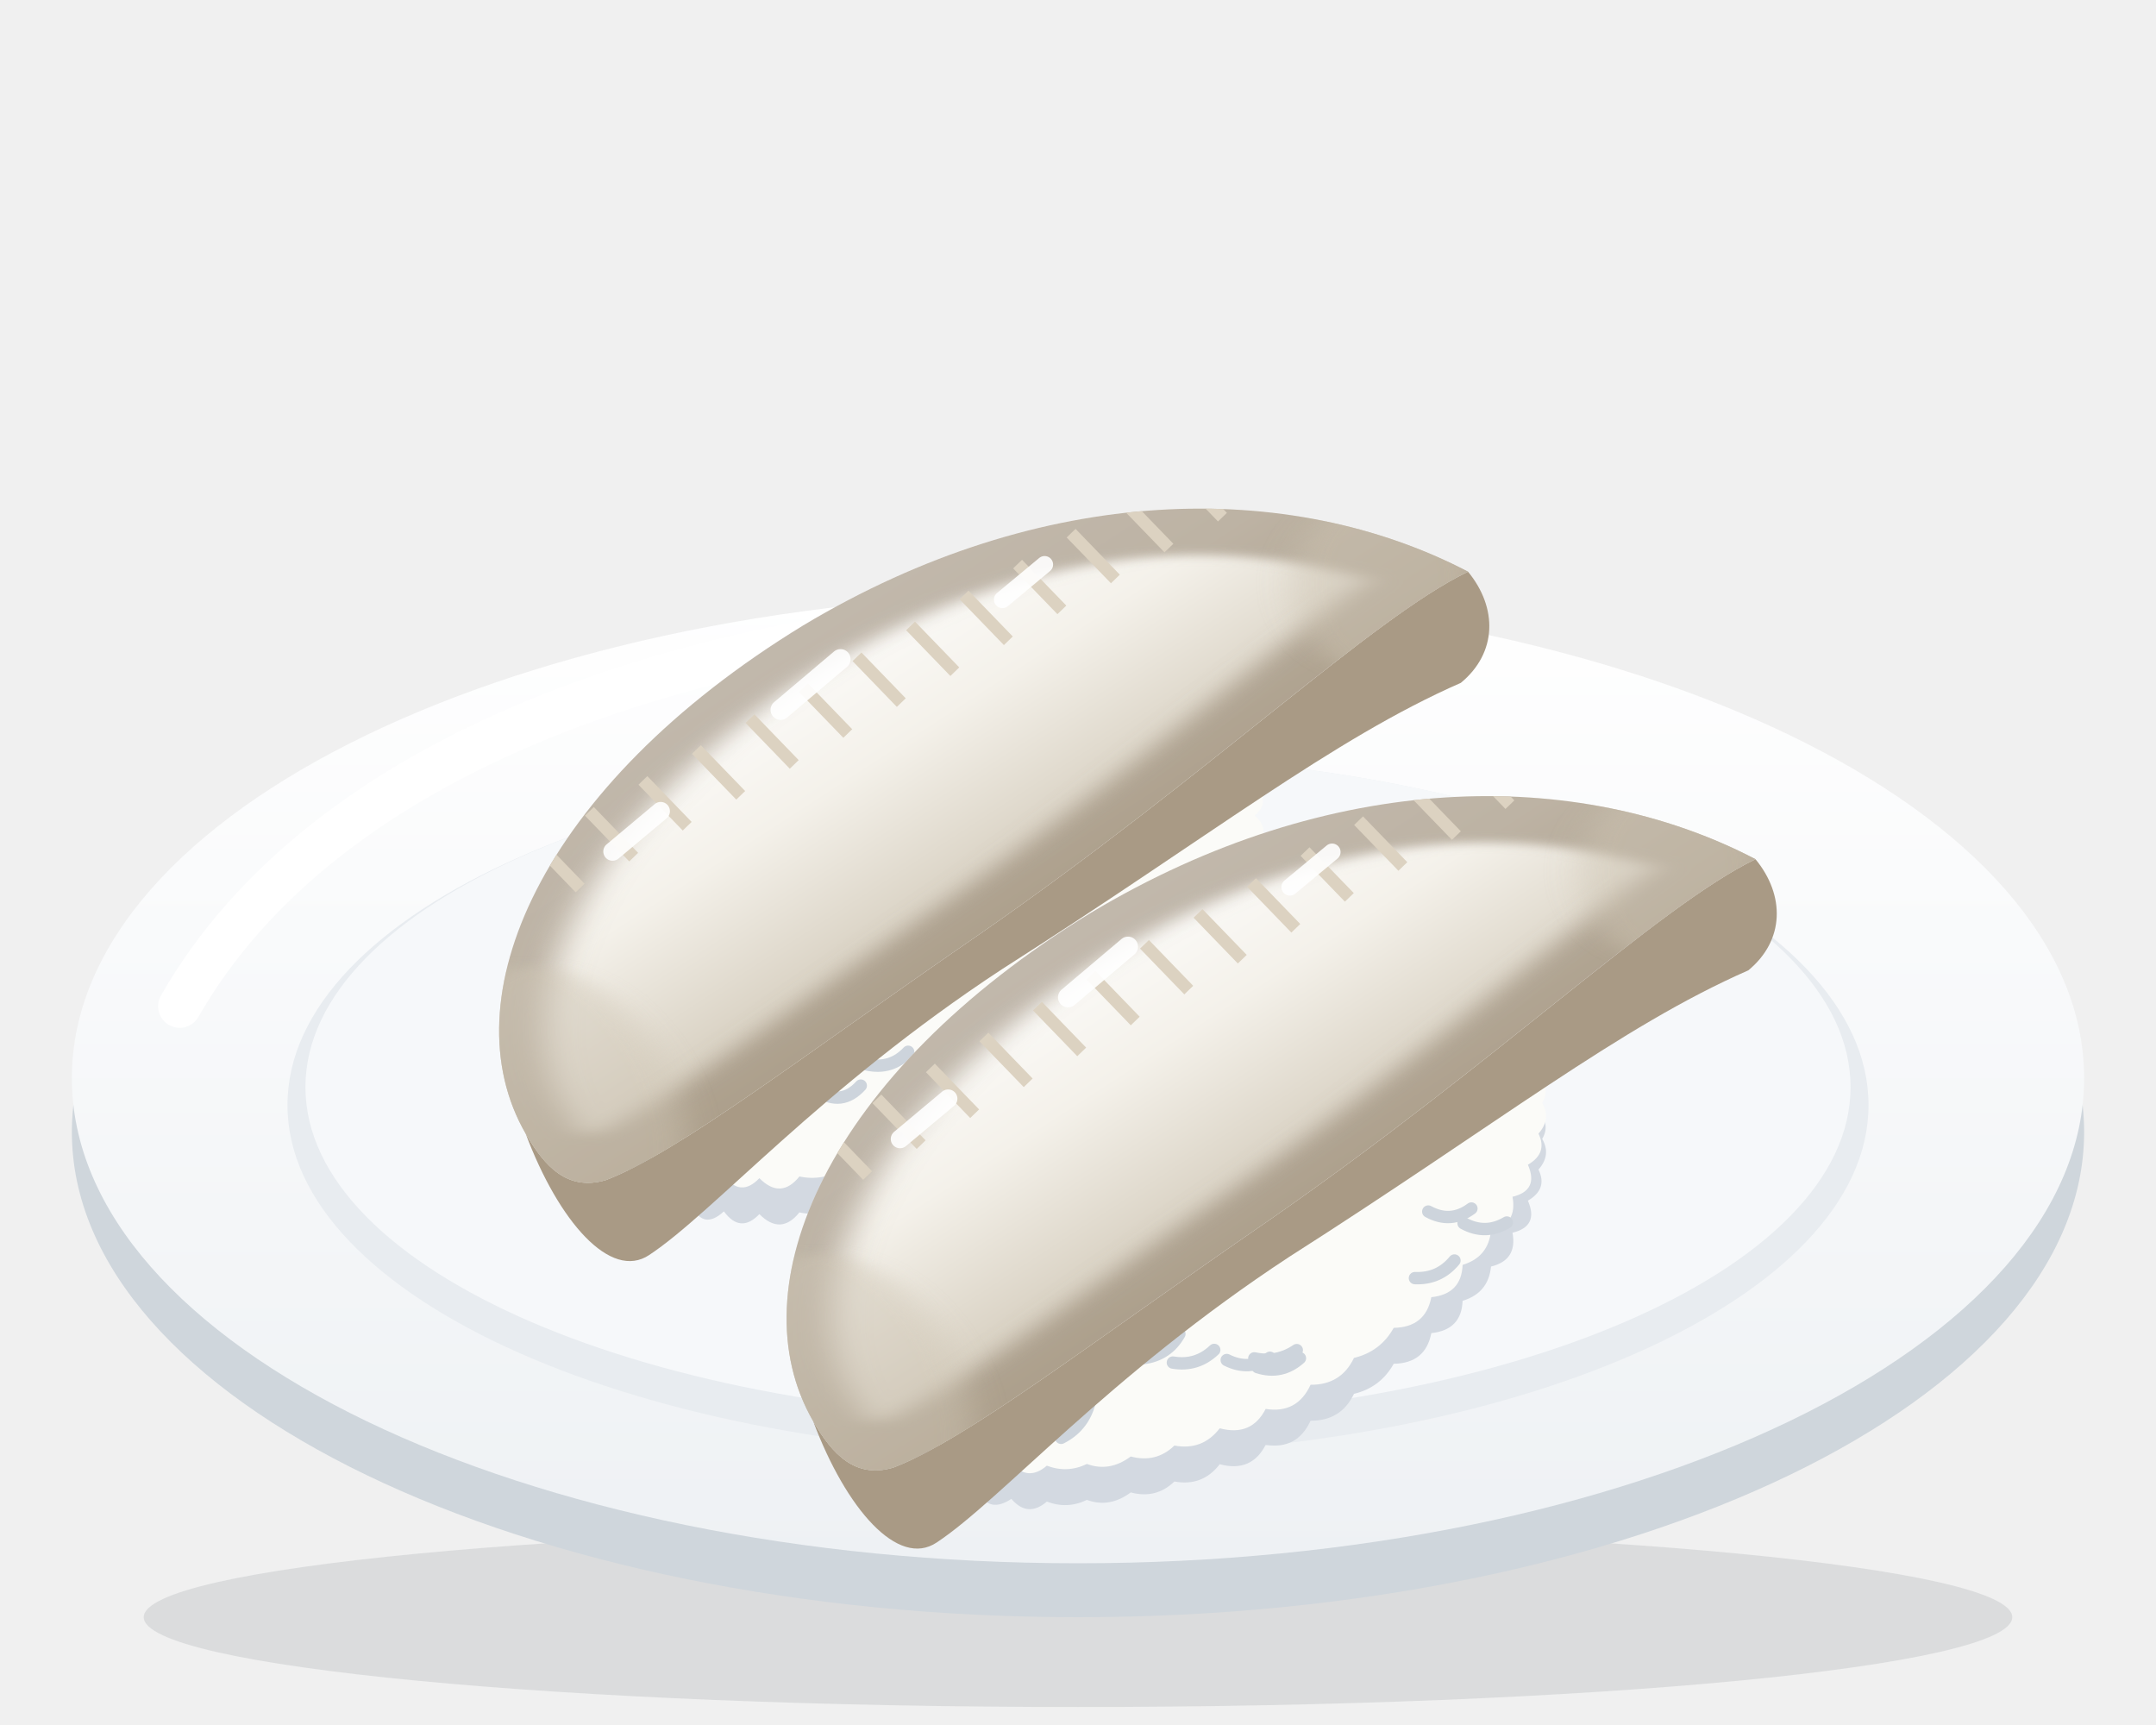
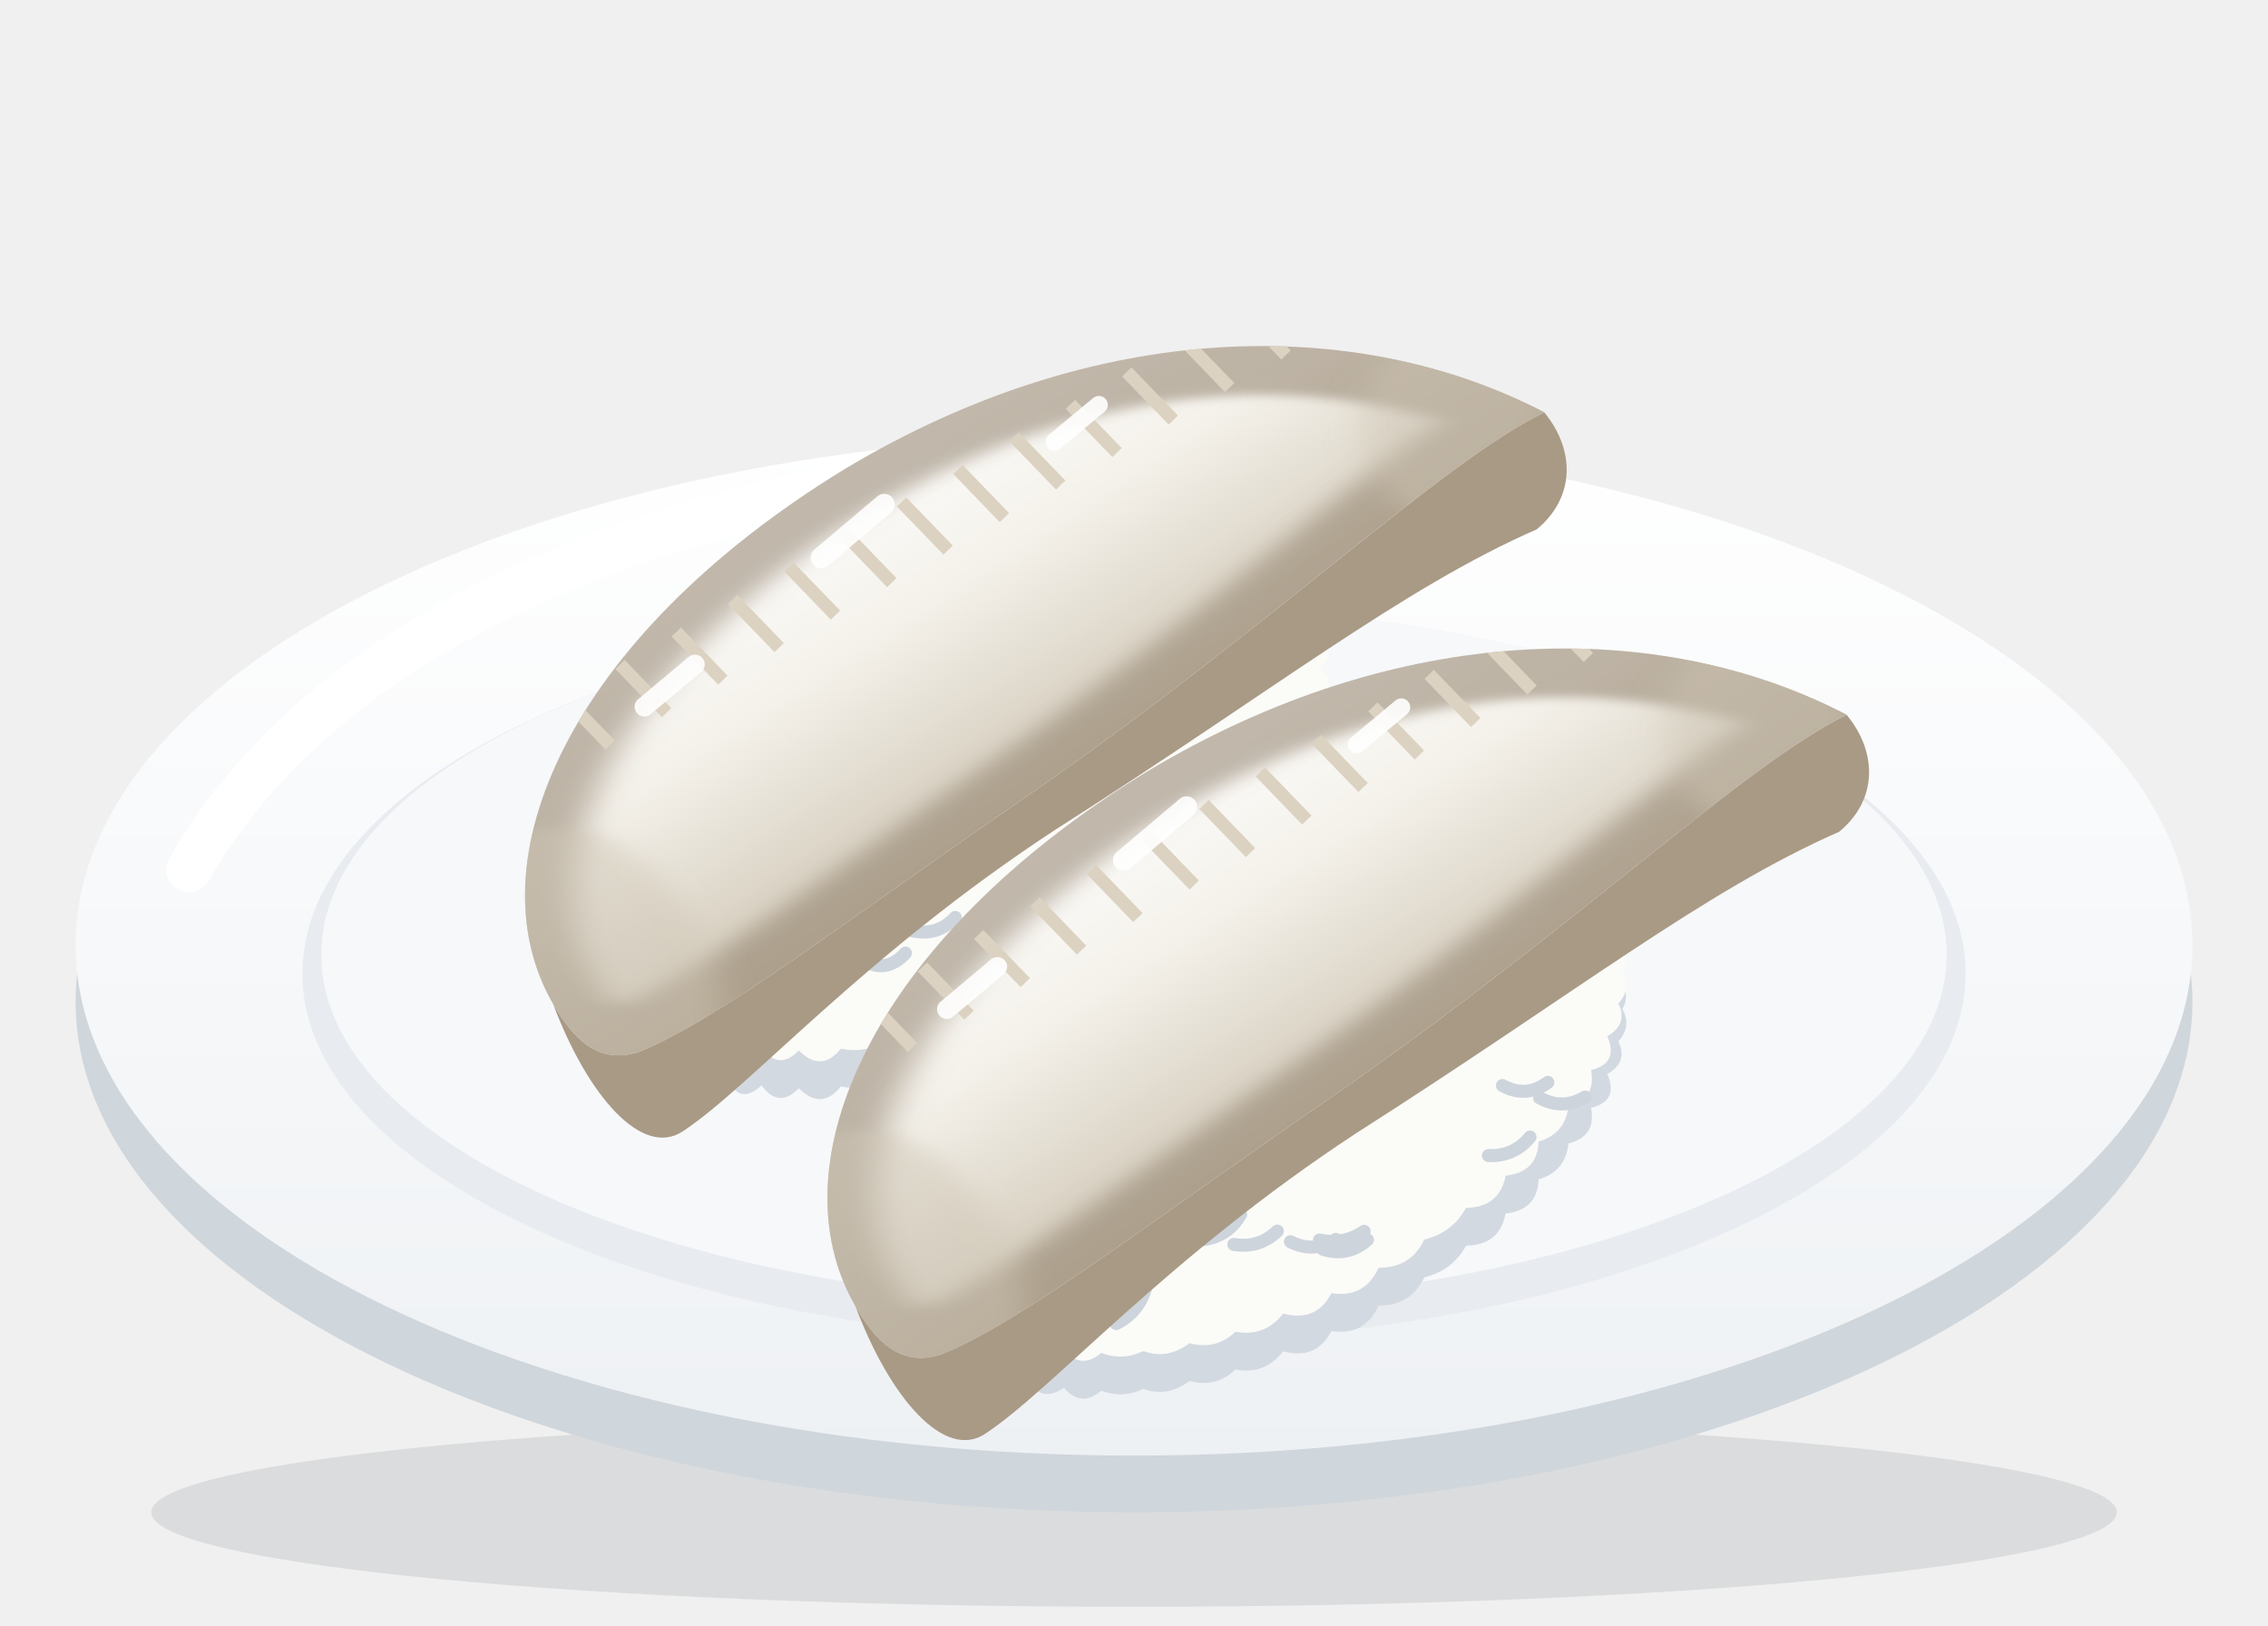
- <svg xmlns="http://www.w3.org/2000/svg" viewBox="0 0 120 96">
+ <svg xmlns="http://www.w3.org/2000/svg" viewBox="0 10 120 86">
  <defs>
    <filter id="soft" x="-20%" y="-50%" width="140%" height="200%">
      <feGaussianBlur stdDeviation="0.8" />
    </filter>
    <linearGradient id="plate" x1="0" y1="0" x2="0" y2="1">
      <stop offset="0" stop-color="#ffffff" />
      <stop offset="1" stop-color="#eef1f4" />
    </linearGradient>
    <linearGradient id="t" x1="0" y1="0" x2="0.15" y2="1">
      <stop offset="0" stop-color="#ffffff" />
      <stop offset="0.45" stop-color="#f4f1ea" />
      <stop offset="1" stop-color="#cfc6b5" />
    </linearGradient>
  </defs>
  <ellipse cx="60" cy="90" rx="52" ry="5" fill="#1c2b36" opacity="0.10" />
  <ellipse cx="60" cy="63" rx="56" ry="27" fill="#cfd6dc" />
  <ellipse cx="60" cy="60" rx="56" ry="27" fill="url(#plate)" />
  <ellipse cx="60" cy="61.5" rx="44" ry="19.5" fill="#e8ecf0" />
  <ellipse cx="60" cy="60.5" rx="43" ry="18.5" fill="#f6f8fa" />
  <path d="M10 56 C18 42 38 35 60 34" fill="none" stroke="#fff" stroke-width="2.4" stroke-linecap="round" />
  <g transform="translate(52 54.5) rotate(-30) scale(0.86)">
    <path d="M23 0 Q23.8 0.9 22.8 1.6 Q23.6 2.9 22.1 3.2 Q22.6 4.8 20.9 4.8 Q20.7 6 19.3 6.2 Q18.8 7.5 17.4 7.5 Q16.6 8.8 15.1 8.7 Q14 9.9 12.4 9.7 Q11.3 11 9.6 10.5 Q8.3 12 6.5 11 Q5 12.3 3.3 11.4 Q1.7 12.8 0 11.5 Q-1.7 12.8 -3.3 11.4 Q-5 12.4 -6.5 11 Q-8.2 11.8 -9.6 10.5 Q-11.2 10.7 -12.4 9.7 Q-14 9.7 -15.1 8.7 Q-16.9 9.4 -17.4 7.5 Q-19.1 8 -19.3 6.2 Q-21.1 6.6 -20.9 4.8 Q-22.4 4.7 -22.1 3.2 Q-23.5 2.9 -22.8 1.6 Q-23.7 0.9 -23 0 Q-23.5 -0.9 -22.8 -1.6 Q-23.2 -2.8 -22.1 -3.2 Q-22.5 -4.7 -20.9 -4.8 Q-20.5 -5.9 -19.3 -6.2 Q-19.1 -7.9 -17.4 -7.5 Q-16.5 -8.6 -15.1 -8.7 Q-14.1 -10.1 -12.4 -9.7 Q-11.4 -11.4 -9.6 -10.5 Q-8.1 -11.3 -6.5 -11 Q-5 -12.4 -3.3 -11.4 Q-1.7 -12.5 -0 -11.5 Q1.7 -12.3 3.3 -11.4 Q4.9 -11.8 6.5 -11 Q8.3 -12 9.6 -10.5 Q11.3 -11.1 12.4 -9.7 Q14.2 -10.3 15.1 -8.7 Q16.8 -9.2 17.4 -7.5 Q18.8 -7.5 19.3 -6.2 Q21 -6.4 20.9 -4.8 Q22.1 -4.4 22.1 -3.2 Q23.3 -2.8 22.8 -1.6 Q24 -1 23 0 Z" fill="#d3d9e1" />
  </g>
  <g transform="translate(52 52.5) rotate(-30) scale(0.86)">
    <path d="M23 0 Q23.8 0.9 22.8 1.6 Q23.6 2.9 22.1 3.2 Q22.6 4.8 20.9 4.8 Q20.7 6 19.3 6.2 Q18.8 7.5 17.4 7.5 Q16.6 8.8 15.1 8.7 Q14 9.9 12.4 9.7 Q11.3 11 9.6 10.5 Q8.3 12 6.5 11 Q5 12.3 3.3 11.4 Q1.7 12.8 0 11.5 Q-1.7 12.8 -3.3 11.4 Q-5 12.4 -6.5 11 Q-8.2 11.8 -9.6 10.5 Q-11.2 10.7 -12.4 9.7 Q-14 9.7 -15.1 8.7 Q-16.9 9.4 -17.4 7.5 Q-19.1 8 -19.3 6.2 Q-21.1 6.6 -20.9 4.8 Q-22.4 4.7 -22.1 3.2 Q-23.5 2.9 -22.8 1.6 Q-23.7 0.9 -23 0 Q-23.5 -0.9 -22.8 -1.6 Q-23.2 -2.8 -22.1 -3.2 Q-22.5 -4.7 -20.9 -4.8 Q-20.5 -5.9 -19.3 -6.2 Q-19.1 -7.9 -17.4 -7.5 Q-16.5 -8.6 -15.1 -8.7 Q-14.1 -10.1 -12.4 -9.7 Q-11.4 -11.4 -9.6 -10.5 Q-8.1 -11.3 -6.5 -11 Q-5 -12.4 -3.3 -11.4 Q-1.7 -12.5 -0 -11.5 Q1.7 -12.3 3.3 -11.4 Q4.9 -11.8 6.5 -11 Q8.3 -12 9.6 -10.5 Q11.3 -11.1 12.4 -9.7 Q14.2 -10.3 15.1 -8.7 Q16.8 -9.2 17.4 -7.5 Q18.8 -7.5 19.3 -6.2 Q21 -6.4 20.9 -4.8 Q22.1 -4.4 22.1 -3.2 Q23.3 -2.8 22.8 -1.6 Q24 -1 23 0 Z" fill="#fbfbf8" />
  </g>
  <g transform="translate(52 50.5) rotate(-30) scale(0.86)">
    <path d="M23 0 Q23.8 0.9 22.8 1.6 Q23.6 2.9 22.1 3.2 Q22.6 4.8 20.9 4.8 Q20.7 6 19.3 6.2 Q18.8 7.5 17.4 7.5 Q16.6 8.8 15.1 8.7 Q14 9.9 12.4 9.7 Q11.3 11 9.6 10.5 Q8.3 12 6.5 11 Q5 12.3 3.3 11.4 Q1.7 12.8 0 11.5 Q-1.7 12.8 -3.3 11.4 Q-5 12.4 -6.5 11 Q-8.2 11.8 -9.6 10.5 Q-11.2 10.7 -12.4 9.7 Q-14 9.7 -15.1 8.7 Q-16.9 9.4 -17.4 7.5 Q-19.1 8 -19.3 6.2 Q-21.1 6.6 -20.9 4.8 Q-22.4 4.7 -22.1 3.2 Q-23.5 2.9 -22.8 1.6 Q-23.7 0.9 -23 0 Q-23.5 -0.9 -22.8 -1.6 Q-23.2 -2.8 -22.1 -3.2 Q-22.5 -4.7 -20.9 -4.8 Q-20.5 -5.9 -19.3 -6.2 Q-19.1 -7.9 -17.4 -7.5 Q-16.5 -8.6 -15.1 -8.7 Q-14.1 -10.1 -12.4 -9.7 Q-11.4 -11.4 -9.6 -10.5 Q-8.1 -11.3 -6.5 -11 Q-5 -12.4 -3.3 -11.4 Q-1.7 -12.5 -0 -11.5 Q1.7 -12.3 3.3 -11.4 Q4.9 -11.8 6.5 -11 Q8.3 -12 9.6 -10.5 Q11.3 -11.1 12.4 -9.7 Q14.2 -10.3 15.1 -8.7 Q16.8 -9.2 17.4 -7.5 Q18.8 -7.5 19.3 -6.2 Q21 -6.4 20.9 -4.8 Q22.1 -4.4 22.1 -3.2 Q23.3 -2.8 22.8 -1.6 Q24 -1 23 0 Z" fill="#fbfbf8" />
  </g>
  <g transform="translate(52 48.5) rotate(-30) scale(0.86)">
    <path d="M23 0 Q23.8 0.9 22.8 1.6 Q23.6 2.9 22.1 3.2 Q22.6 4.8 20.9 4.8 Q20.7 6 19.3 6.2 Q18.8 7.5 17.4 7.5 Q16.6 8.8 15.1 8.7 Q14 9.9 12.4 9.7 Q11.3 11 9.6 10.5 Q8.3 12 6.5 11 Q5 12.3 3.3 11.4 Q1.7 12.8 0 11.5 Q-1.7 12.8 -3.3 11.4 Q-5 12.4 -6.5 11 Q-8.2 11.8 -9.6 10.5 Q-11.2 10.7 -12.4 9.7 Q-14 9.7 -15.1 8.7 Q-16.9 9.4 -17.4 7.5 Q-19.1 8 -19.3 6.2 Q-21.1 6.6 -20.9 4.8 Q-22.4 4.7 -22.1 3.2 Q-23.5 2.9 -22.8 1.6 Q-23.7 0.9 -23 0 Q-23.5 -0.9 -22.8 -1.6 Q-23.2 -2.8 -22.1 -3.2 Q-22.5 -4.7 -20.9 -4.8 Q-20.5 -5.9 -19.3 -6.2 Q-19.1 -7.9 -17.4 -7.5 Q-16.5 -8.6 -15.1 -8.7 Q-14.1 -10.1 -12.4 -9.7 Q-11.4 -11.4 -9.6 -10.5 Q-8.1 -11.3 -6.5 -11 Q-5 -12.4 -3.3 -11.4 Q-1.7 -12.5 -0 -11.5 Q1.7 -12.3 3.3 -11.4 Q4.9 -11.8 6.5 -11 Q8.3 -12 9.6 -10.5 Q11.3 -11.1 12.4 -9.7 Q14.2 -10.3 15.1 -8.7 Q16.8 -9.2 17.4 -7.5 Q18.8 -7.5 19.3 -6.2 Q21 -6.4 20.9 -4.8 Q22.1 -4.4 22.1 -3.2 Q23.3 -2.8 22.8 -1.6 Q24 -1 23 0 Z" fill="#fbfbf8" />
  </g>
  <g transform="translate(52 52.5) rotate(-30) scale(0.86)">
    <path d="M-5.3 8.9 q1.4 1.2 2.8 0" transform="rotate(-15 -5.3 8.9)" fill="none" stroke="#cdd4dc" stroke-width="0.8" stroke-linecap="round" />
    <path d="M7.8 5.7 q1.4 0.7 2.8 0" transform="rotate(-27 7.8 5.7)" fill="none" stroke="#cdd4dc" stroke-width="0.8" stroke-linecap="round" />
    <path d="M-1.2 8.9 q1.4 1 2.8 0" transform="rotate(25 -1.2 8.9)" fill="none" stroke="#cdd4dc" stroke-width="0.8" stroke-linecap="round" />
    <path d="M15.5 9.2 q1.4 0.8 2.8 0" transform="rotate(-11 15.5 9.2)" fill="none" stroke="#cdd4dc" stroke-width="0.8" stroke-linecap="round" />
    <path d="M-11.3 4.5 q1.4 1.2 2.8 0" transform="rotate(23 -11.3 4.5)" fill="none" stroke="#cdd4dc" stroke-width="0.8" stroke-linecap="round" />
    <path d="M8.4 4.9 q1.4 1.2 2.8 0" transform="rotate(-24 8.4 4.9)" fill="none" stroke="#cdd4dc" stroke-width="0.8" stroke-linecap="round" />
    <path d="M-7.7 4.6 q1.4 0.8 2.8 0" transform="rotate(13 -7.7 4.6)" fill="none" stroke="#cdd4dc" stroke-width="0.8" stroke-linecap="round" />
    <path d="M-4.3 6 q1.4 1 2.8 0" transform="rotate(-13 -4.3 6)" fill="none" stroke="#cdd4dc" stroke-width="0.8" stroke-linecap="round" />
    <path d="M-2.8 9.3 q1.4 0.6 2.8 0" transform="rotate(18 -2.8 9.3)" fill="none" stroke="#cdd4dc" stroke-width="0.8" stroke-linecap="round" />
    <path d="M2 8.5 q1.4 1.2 2.8 0" transform="rotate(-21 2 8.5)" fill="none" stroke="#cdd4dc" stroke-width="0.8" stroke-linecap="round" />
  </g>
  <g transform="translate(52 44) rotate(-30) scale(0.86)">
    <path d="M-34 6 C-34 8.5 -33.5 10.6 -31 11.2 C-26 12 -16 10.6 -2 9.5 C16 8 30 4.5 37 5 C37.5 8 36 10.5 33 11 C24 10 14 11.5 -2 12.2 C-16 13 -26 16.5 -31 16.8 C-34 17 -35 12 -34 6 Z" fill="#a99a85" />
  </g>
  <g transform="translate(52 44) rotate(-30) scale(0.86)">
    <clipPath id="c0">
      <path d="M-34 6 C-34 -4 -22 -13 -2 -13.5 C16 -13.8 30 -6 37 5 C30 4.5 16 8 -2 9.5 C-16 10.6 -26 12 -31 11.2 C-33.5 10.6 -34 8.5 -34 6 Z" />
    </clipPath>
    <path d="M-34 6 C-34 -4 -22 -13 -2 -13.5 C16 -13.8 30 -6 37 5 C30 4.5 16 8 -2 9.5 C-16 10.6 -26 12 -31 11.2 C-33.5 10.6 -34 8.5 -34 6 Z" fill="url(#t)" />
    <g clip-path="url(#c0)">
      <path d="M-34 6 C-34 -4 -22 -13 -2 -13.5 C16 -13.8 30 -6 37 5 C30 4.5 16 8 -2 9.5 C-16 10.6 -26 12 -31 11.2 C-33.5 10.6 -34 8.5 -34 6 Z" fill="none" stroke="#8f7f6a" stroke-width="6" opacity="0.55" filter="url(#soft)" />
      <path d="M-24 -10 l1 4" stroke="#dcd2c1" stroke-width="0.8" />
      <path d="M-20 -10 l1 4" stroke="#dcd2c1" stroke-width="0.8" />
      <path d="M-16 -10 l1 4" stroke="#dcd2c1" stroke-width="0.8" />
      <path d="M-12 -10 l1 4" stroke="#dcd2c1" stroke-width="0.8" />
      <path d="M-8 -10 l1 4" stroke="#dcd2c1" stroke-width="0.8" />
      <path d="M-4 -10 l1 4" stroke="#dcd2c1" stroke-width="0.8" />
      <path d="M0 -10 l1 4" stroke="#dcd2c1" stroke-width="0.8" />
      <path d="M4 -10 l1 4" stroke="#dcd2c1" stroke-width="0.8" />
      <path d="M8 -10 l1 4" stroke="#dcd2c1" stroke-width="0.8" />
      <path d="M12 -10 l1 4" stroke="#dcd2c1" stroke-width="0.8" />
      <path d="M16 -10 l1 4" stroke="#dcd2c1" stroke-width="0.8" />
      <path d="M20 -10 l1 4" stroke="#dcd2c1" stroke-width="0.8" />
      <path d="M24 -10 l1 4" stroke="#dcd2c1" stroke-width="0.8" />
      <path d="M-20 -7 l4 -0.7" stroke="#fff" stroke-width="1.2" stroke-linecap="round" opacity="0.9" />
      <path d="M-6 -9.5 l5 -0.9" stroke="#fff" stroke-width="1.3" stroke-linecap="round" opacity="0.9" />
      <path d="M10 -8.5 l3.5 -0.6" stroke="#fff" stroke-width="1.1" stroke-linecap="round" opacity="0.9" />
      <ellipse cx="-31" cy="6" rx="7" ry="10" fill="#cfc6b5" opacity="0.45" filter="url(#soft)" />
      <ellipse cx="32" cy="3" rx="6" ry="6" fill="#cfc6b5" opacity="0.45" filter="url(#soft)" />
    </g>
  </g>
  <g transform="translate(68 70.5) rotate(-30) scale(0.86)">
    <path d="M23 0 Q23.7 0.9 22.8 1.6 Q23 2.7 22.1 3.2 Q22.1 4.4 20.9 4.8 Q20.8 6.2 19.3 6.2 Q19.1 8 17.4 7.5 Q16.8 9.2 15.1 8.7 Q14.1 10.1 12.4 9.7 Q11.4 11.3 9.6 10.5 Q8.3 12 6.5 11 Q5 11.9 3.3 11.4 Q1.7 12.5 0 11.5 Q-1.7 12.7 -3.3 11.4 Q-5 12.5 -6.5 11 Q-8.2 11.7 -9.6 10.5 Q-11.2 10.9 -12.4 9.7 Q-14.1 9.9 -15.1 8.7 Q-16.5 8.6 -17.4 7.5 Q-19 7.8 -19.3 6.2 Q-21 6.3 -20.9 4.8 Q-22.4 4.6 -22.1 3.2 Q-23.7 3 -22.8 1.6 Q-23.9 1 -23 0 Q-24.1 -1 -22.8 -1.6 Q-23 -2.7 -22.1 -3.2 Q-22.5 -4.8 -20.9 -4.8 Q-21 -6.4 -19.3 -6.2 Q-19 -7.8 -17.4 -7.5 Q-16.6 -8.8 -15.1 -8.7 Q-14.1 -10 -12.4 -9.7 Q-11.3 -11.1 -9.6 -10.5 Q-8.2 -11.5 -6.5 -11 Q-5 -12.6 -3.3 -11.4 Q-1.7 -12.1 -0 -11.5 Q1.7 -12.4 3.3 -11.4 Q5 -11.9 6.5 -11 Q8.2 -11.5 9.6 -10.5 Q11.2 -10.9 12.4 -9.7 Q14 -9.9 15.1 -8.7 Q16.7 -9 17.4 -7.5 Q18.9 -7.7 19.3 -6.2 Q20.5 -5.9 20.9 -4.8 Q22.6 -4.8 22.1 -3.2 Q23.4 -2.9 22.8 -1.6 Q23.8 -0.9 23 0 Z" fill="#d3d9e1" />
  </g>
  <g transform="translate(68 68.5) rotate(-30) scale(0.86)">
    <path d="M23 0 Q23.7 0.9 22.8 1.6 Q23 2.7 22.1 3.2 Q22.1 4.4 20.9 4.8 Q20.8 6.2 19.3 6.2 Q19.1 8 17.4 7.5 Q16.8 9.2 15.1 8.7 Q14.1 10.1 12.4 9.7 Q11.4 11.3 9.6 10.5 Q8.3 12 6.5 11 Q5 11.9 3.3 11.4 Q1.7 12.5 0 11.5 Q-1.7 12.7 -3.3 11.4 Q-5 12.5 -6.5 11 Q-8.2 11.7 -9.6 10.5 Q-11.2 10.9 -12.4 9.7 Q-14.1 9.9 -15.1 8.7 Q-16.5 8.6 -17.4 7.5 Q-19 7.8 -19.3 6.2 Q-21 6.3 -20.9 4.8 Q-22.4 4.6 -22.1 3.2 Q-23.7 3 -22.8 1.6 Q-23.9 1 -23 0 Q-24.1 -1 -22.8 -1.6 Q-23 -2.7 -22.1 -3.2 Q-22.5 -4.8 -20.9 -4.8 Q-21 -6.4 -19.3 -6.2 Q-19 -7.8 -17.4 -7.5 Q-16.6 -8.8 -15.1 -8.7 Q-14.1 -10 -12.4 -9.7 Q-11.3 -11.1 -9.6 -10.5 Q-8.2 -11.5 -6.5 -11 Q-5 -12.6 -3.3 -11.4 Q-1.7 -12.1 -0 -11.5 Q1.7 -12.4 3.3 -11.4 Q5 -11.9 6.5 -11 Q8.2 -11.5 9.6 -10.5 Q11.2 -10.9 12.4 -9.7 Q14 -9.9 15.1 -8.7 Q16.7 -9 17.4 -7.5 Q18.9 -7.7 19.3 -6.2 Q20.5 -5.9 20.9 -4.8 Q22.6 -4.8 22.1 -3.2 Q23.4 -2.9 22.8 -1.6 Q23.8 -0.9 23 0 Z" fill="#fbfbf8" />
  </g>
  <g transform="translate(68 66.5) rotate(-30) scale(0.86)">
    <path d="M23 0 Q23.7 0.9 22.8 1.6 Q23 2.7 22.1 3.2 Q22.1 4.4 20.9 4.8 Q20.8 6.2 19.3 6.2 Q19.1 8 17.4 7.5 Q16.8 9.2 15.1 8.7 Q14.1 10.1 12.4 9.7 Q11.4 11.3 9.6 10.5 Q8.3 12 6.5 11 Q5 11.9 3.3 11.4 Q1.7 12.5 0 11.5 Q-1.7 12.7 -3.3 11.4 Q-5 12.5 -6.5 11 Q-8.2 11.7 -9.6 10.5 Q-11.2 10.9 -12.4 9.7 Q-14.1 9.9 -15.1 8.7 Q-16.5 8.6 -17.4 7.5 Q-19 7.8 -19.3 6.2 Q-21 6.3 -20.9 4.8 Q-22.4 4.6 -22.1 3.2 Q-23.7 3 -22.8 1.6 Q-23.9 1 -23 0 Q-24.1 -1 -22.8 -1.6 Q-23 -2.7 -22.1 -3.2 Q-22.5 -4.8 -20.9 -4.8 Q-21 -6.4 -19.3 -6.2 Q-19 -7.8 -17.4 -7.5 Q-16.6 -8.8 -15.1 -8.7 Q-14.1 -10 -12.4 -9.7 Q-11.3 -11.1 -9.6 -10.5 Q-8.2 -11.5 -6.5 -11 Q-5 -12.6 -3.3 -11.4 Q-1.7 -12.1 -0 -11.5 Q1.7 -12.4 3.3 -11.4 Q5 -11.9 6.5 -11 Q8.2 -11.5 9.6 -10.5 Q11.2 -10.9 12.4 -9.7 Q14 -9.9 15.1 -8.7 Q16.7 -9 17.4 -7.5 Q18.9 -7.7 19.3 -6.2 Q20.5 -5.9 20.9 -4.8 Q22.6 -4.8 22.1 -3.2 Q23.4 -2.9 22.8 -1.6 Q23.8 -0.9 23 0 Z" fill="#fbfbf8" />
  </g>
  <g transform="translate(68 64.5) rotate(-30) scale(0.86)">
    <path d="M23 0 Q23.7 0.9 22.8 1.6 Q23 2.7 22.1 3.2 Q22.1 4.4 20.9 4.8 Q20.8 6.2 19.3 6.2 Q19.1 8 17.4 7.5 Q16.8 9.2 15.1 8.7 Q14.1 10.1 12.4 9.7 Q11.4 11.3 9.6 10.5 Q8.3 12 6.5 11 Q5 11.9 3.3 11.4 Q1.7 12.5 0 11.5 Q-1.7 12.7 -3.3 11.4 Q-5 12.5 -6.5 11 Q-8.2 11.7 -9.6 10.5 Q-11.2 10.9 -12.4 9.7 Q-14.1 9.9 -15.1 8.7 Q-16.5 8.6 -17.4 7.5 Q-19 7.8 -19.3 6.2 Q-21 6.3 -20.9 4.8 Q-22.4 4.6 -22.1 3.2 Q-23.7 3 -22.8 1.6 Q-23.9 1 -23 0 Q-24.1 -1 -22.8 -1.6 Q-23 -2.7 -22.1 -3.2 Q-22.5 -4.8 -20.9 -4.8 Q-21 -6.4 -19.3 -6.2 Q-19 -7.8 -17.4 -7.5 Q-16.6 -8.8 -15.1 -8.7 Q-14.1 -10 -12.4 -9.7 Q-11.3 -11.1 -9.6 -10.5 Q-8.2 -11.5 -6.5 -11 Q-5 -12.6 -3.3 -11.4 Q-1.7 -12.1 -0 -11.5 Q1.7 -12.4 3.3 -11.4 Q5 -11.9 6.5 -11 Q8.2 -11.5 9.6 -10.5 Q11.2 -10.9 12.4 -9.7 Q14 -9.9 15.1 -8.7 Q16.7 -9 17.4 -7.5 Q18.9 -7.7 19.3 -6.2 Q20.5 -5.9 20.9 -4.8 Q22.6 -4.8 22.1 -3.2 Q23.4 -2.9 22.8 -1.6 Q23.8 -0.9 23 0 Z" fill="#fbfbf8" />
  </g>
  <g transform="translate(68 68.5) rotate(-30) scale(0.86)">
    <path d="M-8.5 4.6 q1.4 0.7 2.8 0" transform="rotate(-4 -8.5 4.6)" fill="none" stroke="#cdd4dc" stroke-width="0.8" stroke-linecap="round" />
    <path d="M-2.4 8.8 q1.4 0.8 2.8 0" transform="rotate(18 -2.4 8.8)" fill="none" stroke="#cdd4dc" stroke-width="0.8" stroke-linecap="round" />
    <path d="M9.3 8.9 q1.4 0.7 2.8 0" transform="rotate(6 9.3 8.9)" fill="none" stroke="#cdd4dc" stroke-width="0.8" stroke-linecap="round" />
    <path d="M-15.7 6.4 q1.4 0.6 2.8 0" transform="rotate(-20 -15.7 6.4)" fill="none" stroke="#cdd4dc" stroke-width="0.8" stroke-linecap="round" />
    <path d="M-7 5.8 q1.4 0.7 2.8 0" transform="rotate(13 -7 5.8)" fill="none" stroke="#cdd4dc" stroke-width="0.8" stroke-linecap="round" />
    <path d="M12.2 5.6 q1.4 0.9 2.8 0" transform="rotate(26 12.2 5.6)" fill="none" stroke="#cdd4dc" stroke-width="0.8" stroke-linecap="round" />
    <path d="M-2.3 8.2 q1.4 0.6 2.8 0" transform="rotate(19 -2.3 8.2)" fill="none" stroke="#cdd4dc" stroke-width="0.8" stroke-linecap="round" />
    <path d="M-17.4 6 q1.4 0.6 2.8 0" transform="rotate(-18 -17.4 6)" fill="none" stroke="#cdd4dc" stroke-width="0.8" stroke-linecap="round" />
    <path d="M-3.9 7.4 q1.4 0.8 2.8 0" transform="rotate(27 -3.9 7.4)" fill="none" stroke="#cdd4dc" stroke-width="0.8" stroke-linecap="round" />
    <path d="M13.8 7.4 q1.4 0.8 2.8 0" transform="rotate(29 13.8 7.4)" fill="none" stroke="#cdd4dc" stroke-width="0.8" stroke-linecap="round" />
  </g>
  <g transform="translate(68 60) rotate(-30) scale(0.86)">
    <path d="M-34 6 C-34 8.5 -33.5 10.6 -31 11.2 C-26 12 -16 10.6 -2 9.5 C16 8 30 4.5 37 5 C37.5 8 36 10.5 33 11 C24 10 14 11.5 -2 12.2 C-16 13 -26 16.5 -31 16.8 C-34 17 -35 12 -34 6 Z" fill="#a99a85" />
  </g>
  <g transform="translate(68 60) rotate(-30) scale(0.86)">
    <clipPath id="c1">
      <path d="M-34 6 C-34 -4 -22 -13 -2 -13.5 C16 -13.8 30 -6 37 5 C30 4.5 16 8 -2 9.5 C-16 10.6 -26 12 -31 11.2 C-33.5 10.6 -34 8.5 -34 6 Z" />
    </clipPath>
    <path d="M-34 6 C-34 -4 -22 -13 -2 -13.5 C16 -13.8 30 -6 37 5 C30 4.5 16 8 -2 9.5 C-16 10.6 -26 12 -31 11.2 C-33.5 10.6 -34 8.5 -34 6 Z" fill="url(#t)" />
    <g clip-path="url(#c1)">
      <path d="M-34 6 C-34 -4 -22 -13 -2 -13.5 C16 -13.8 30 -6 37 5 C30 4.5 16 8 -2 9.5 C-16 10.6 -26 12 -31 11.2 C-33.5 10.6 -34 8.5 -34 6 Z" fill="none" stroke="#8f7f6a" stroke-width="6" opacity="0.55" filter="url(#soft)" />
      <path d="M-24 -10 l1 4" stroke="#dcd2c1" stroke-width="0.8" />
      <path d="M-20 -10 l1 4" stroke="#dcd2c1" stroke-width="0.8" />
      <path d="M-16 -10 l1 4" stroke="#dcd2c1" stroke-width="0.8" />
      <path d="M-12 -10 l1 4" stroke="#dcd2c1" stroke-width="0.8" />
      <path d="M-8 -10 l1 4" stroke="#dcd2c1" stroke-width="0.8" />
      <path d="M-4 -10 l1 4" stroke="#dcd2c1" stroke-width="0.8" />
      <path d="M0 -10 l1 4" stroke="#dcd2c1" stroke-width="0.8" />
      <path d="M4 -10 l1 4" stroke="#dcd2c1" stroke-width="0.8" />
      <path d="M8 -10 l1 4" stroke="#dcd2c1" stroke-width="0.8" />
      <path d="M12 -10 l1 4" stroke="#dcd2c1" stroke-width="0.8" />
      <path d="M16 -10 l1 4" stroke="#dcd2c1" stroke-width="0.8" />
      <path d="M20 -10 l1 4" stroke="#dcd2c1" stroke-width="0.8" />
      <path d="M24 -10 l1 4" stroke="#dcd2c1" stroke-width="0.8" />
      <path d="M-20 -7 l4 -0.7" stroke="#fff" stroke-width="1.2" stroke-linecap="round" opacity="0.9" />
      <path d="M-6 -9.5 l5 -0.9" stroke="#fff" stroke-width="1.3" stroke-linecap="round" opacity="0.9" />
      <path d="M10 -8.5 l3.5 -0.6" stroke="#fff" stroke-width="1.1" stroke-linecap="round" opacity="0.9" />
      <ellipse cx="-31" cy="6" rx="7" ry="10" fill="#cfc6b5" opacity="0.45" filter="url(#soft)" />
      <ellipse cx="32" cy="3" rx="6" ry="6" fill="#cfc6b5" opacity="0.45" filter="url(#soft)" />
    </g>
  </g>
</svg>
